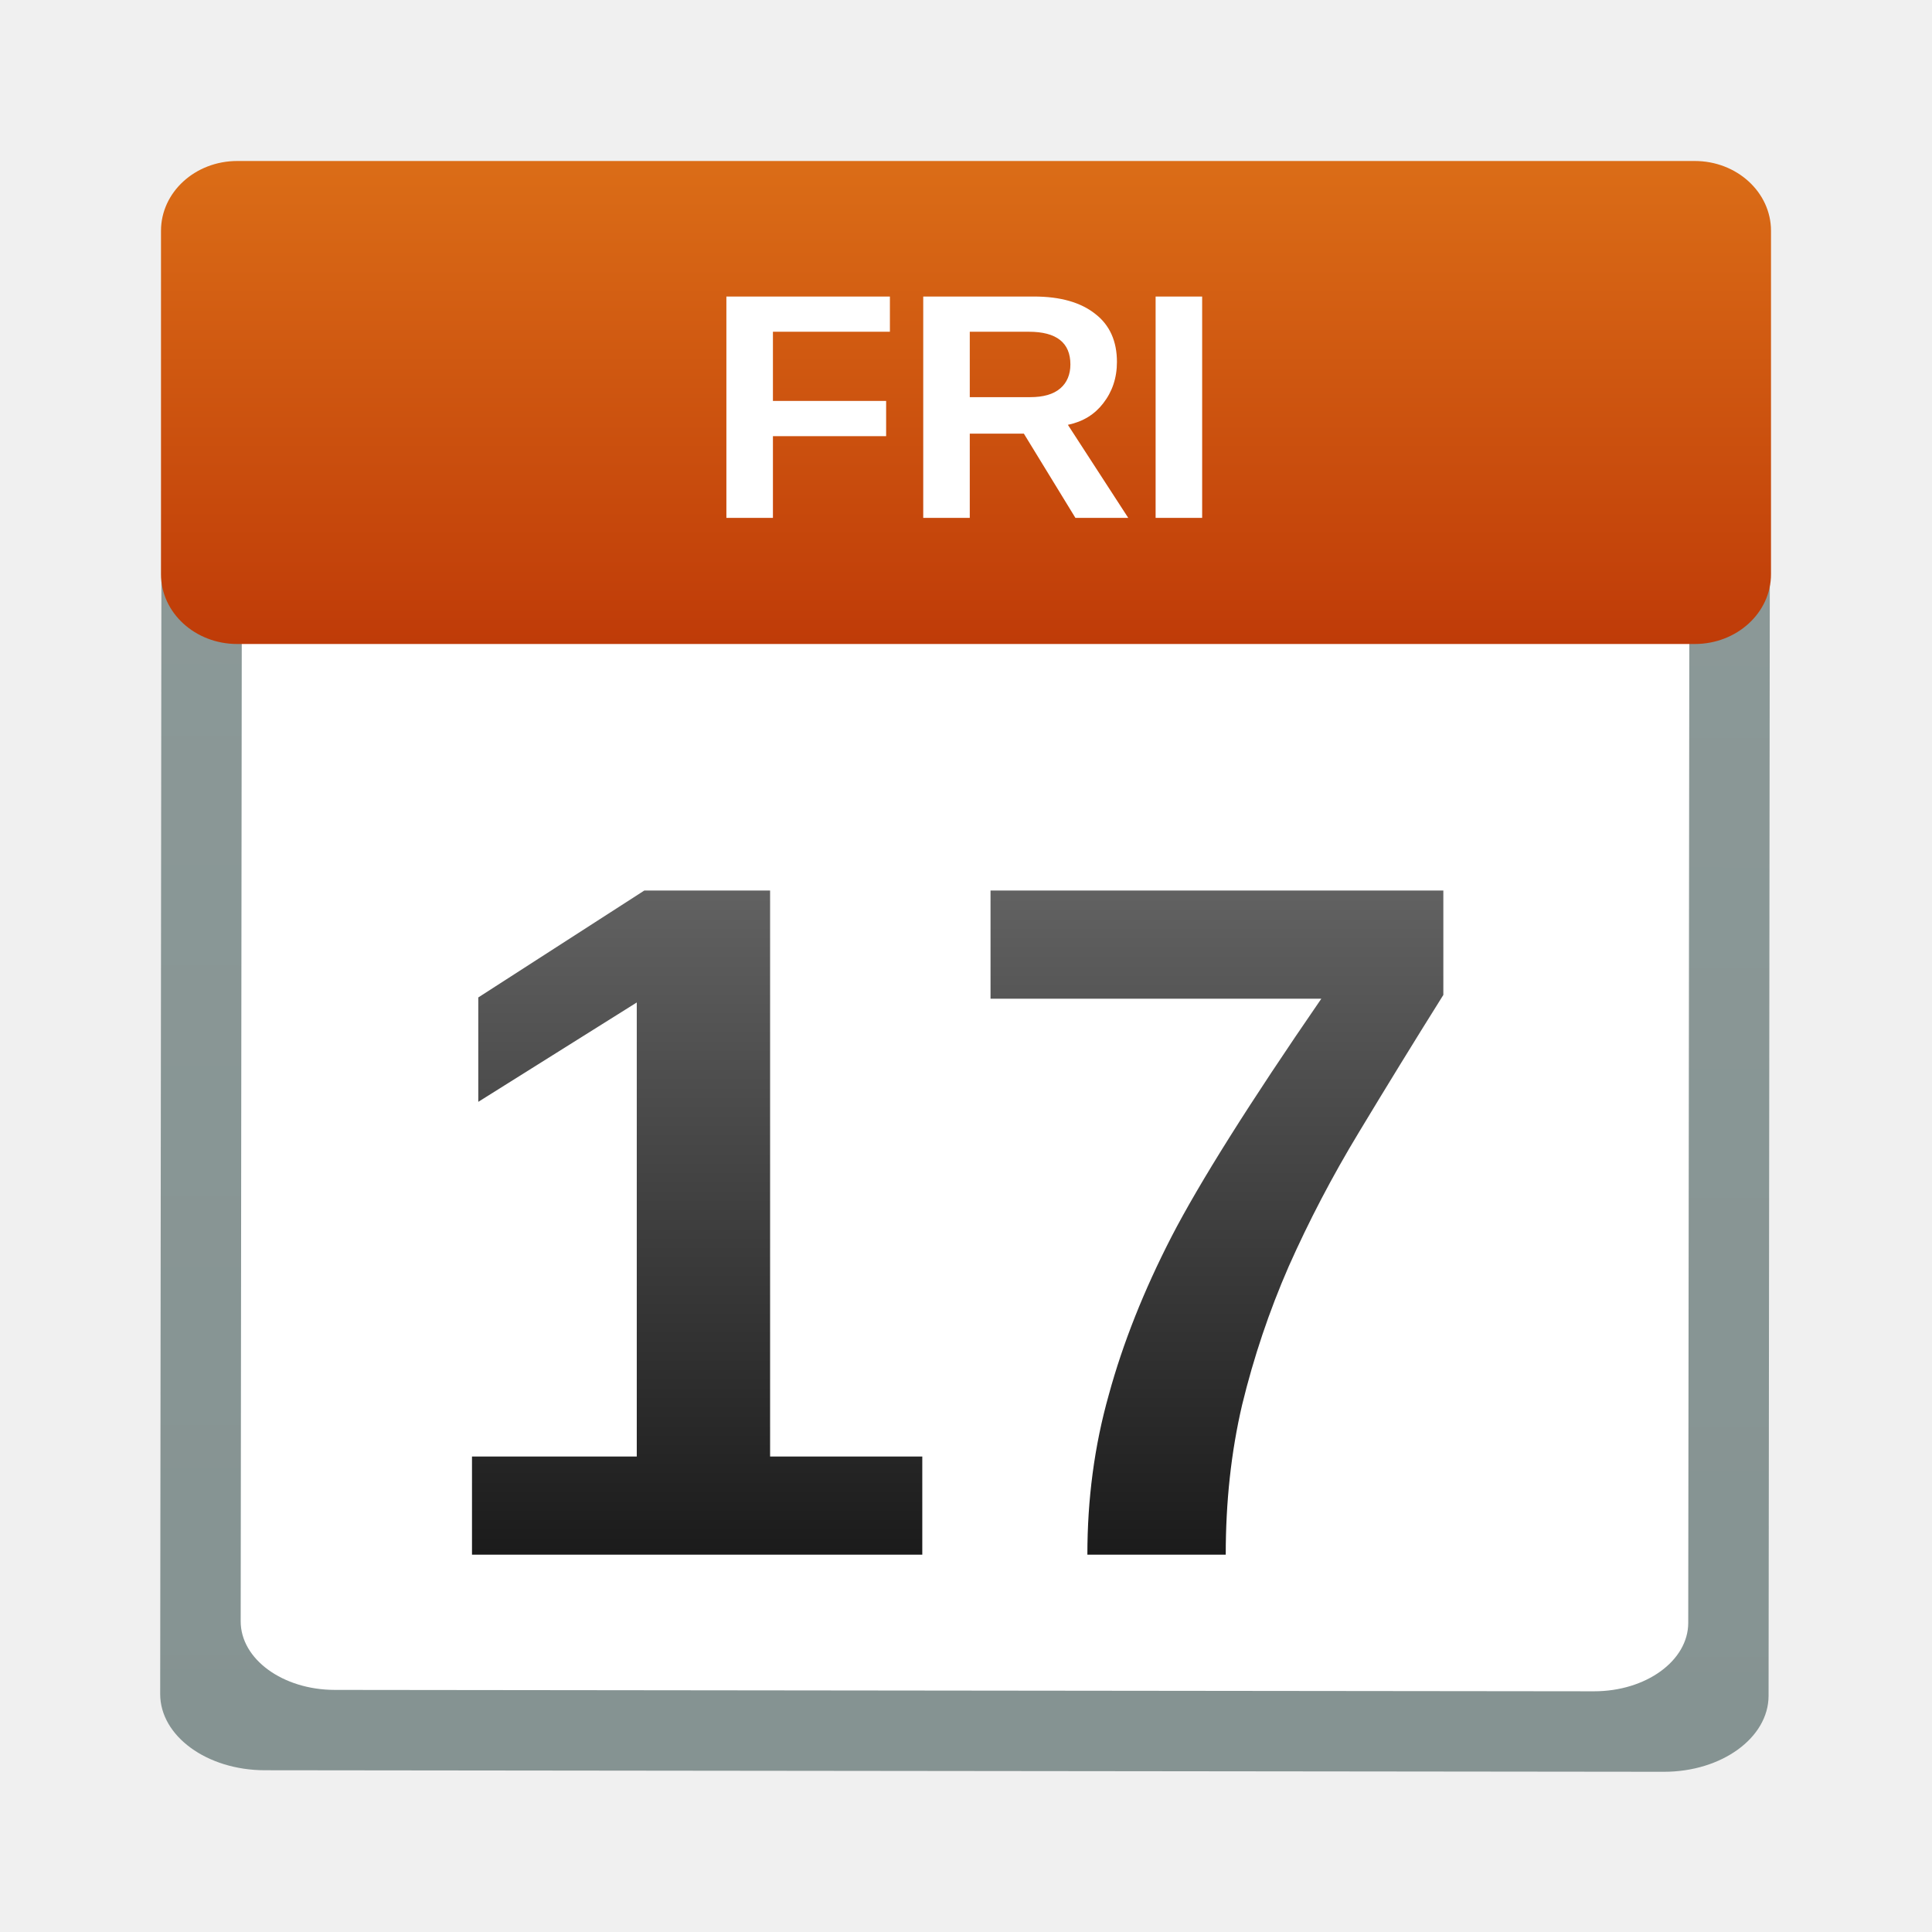
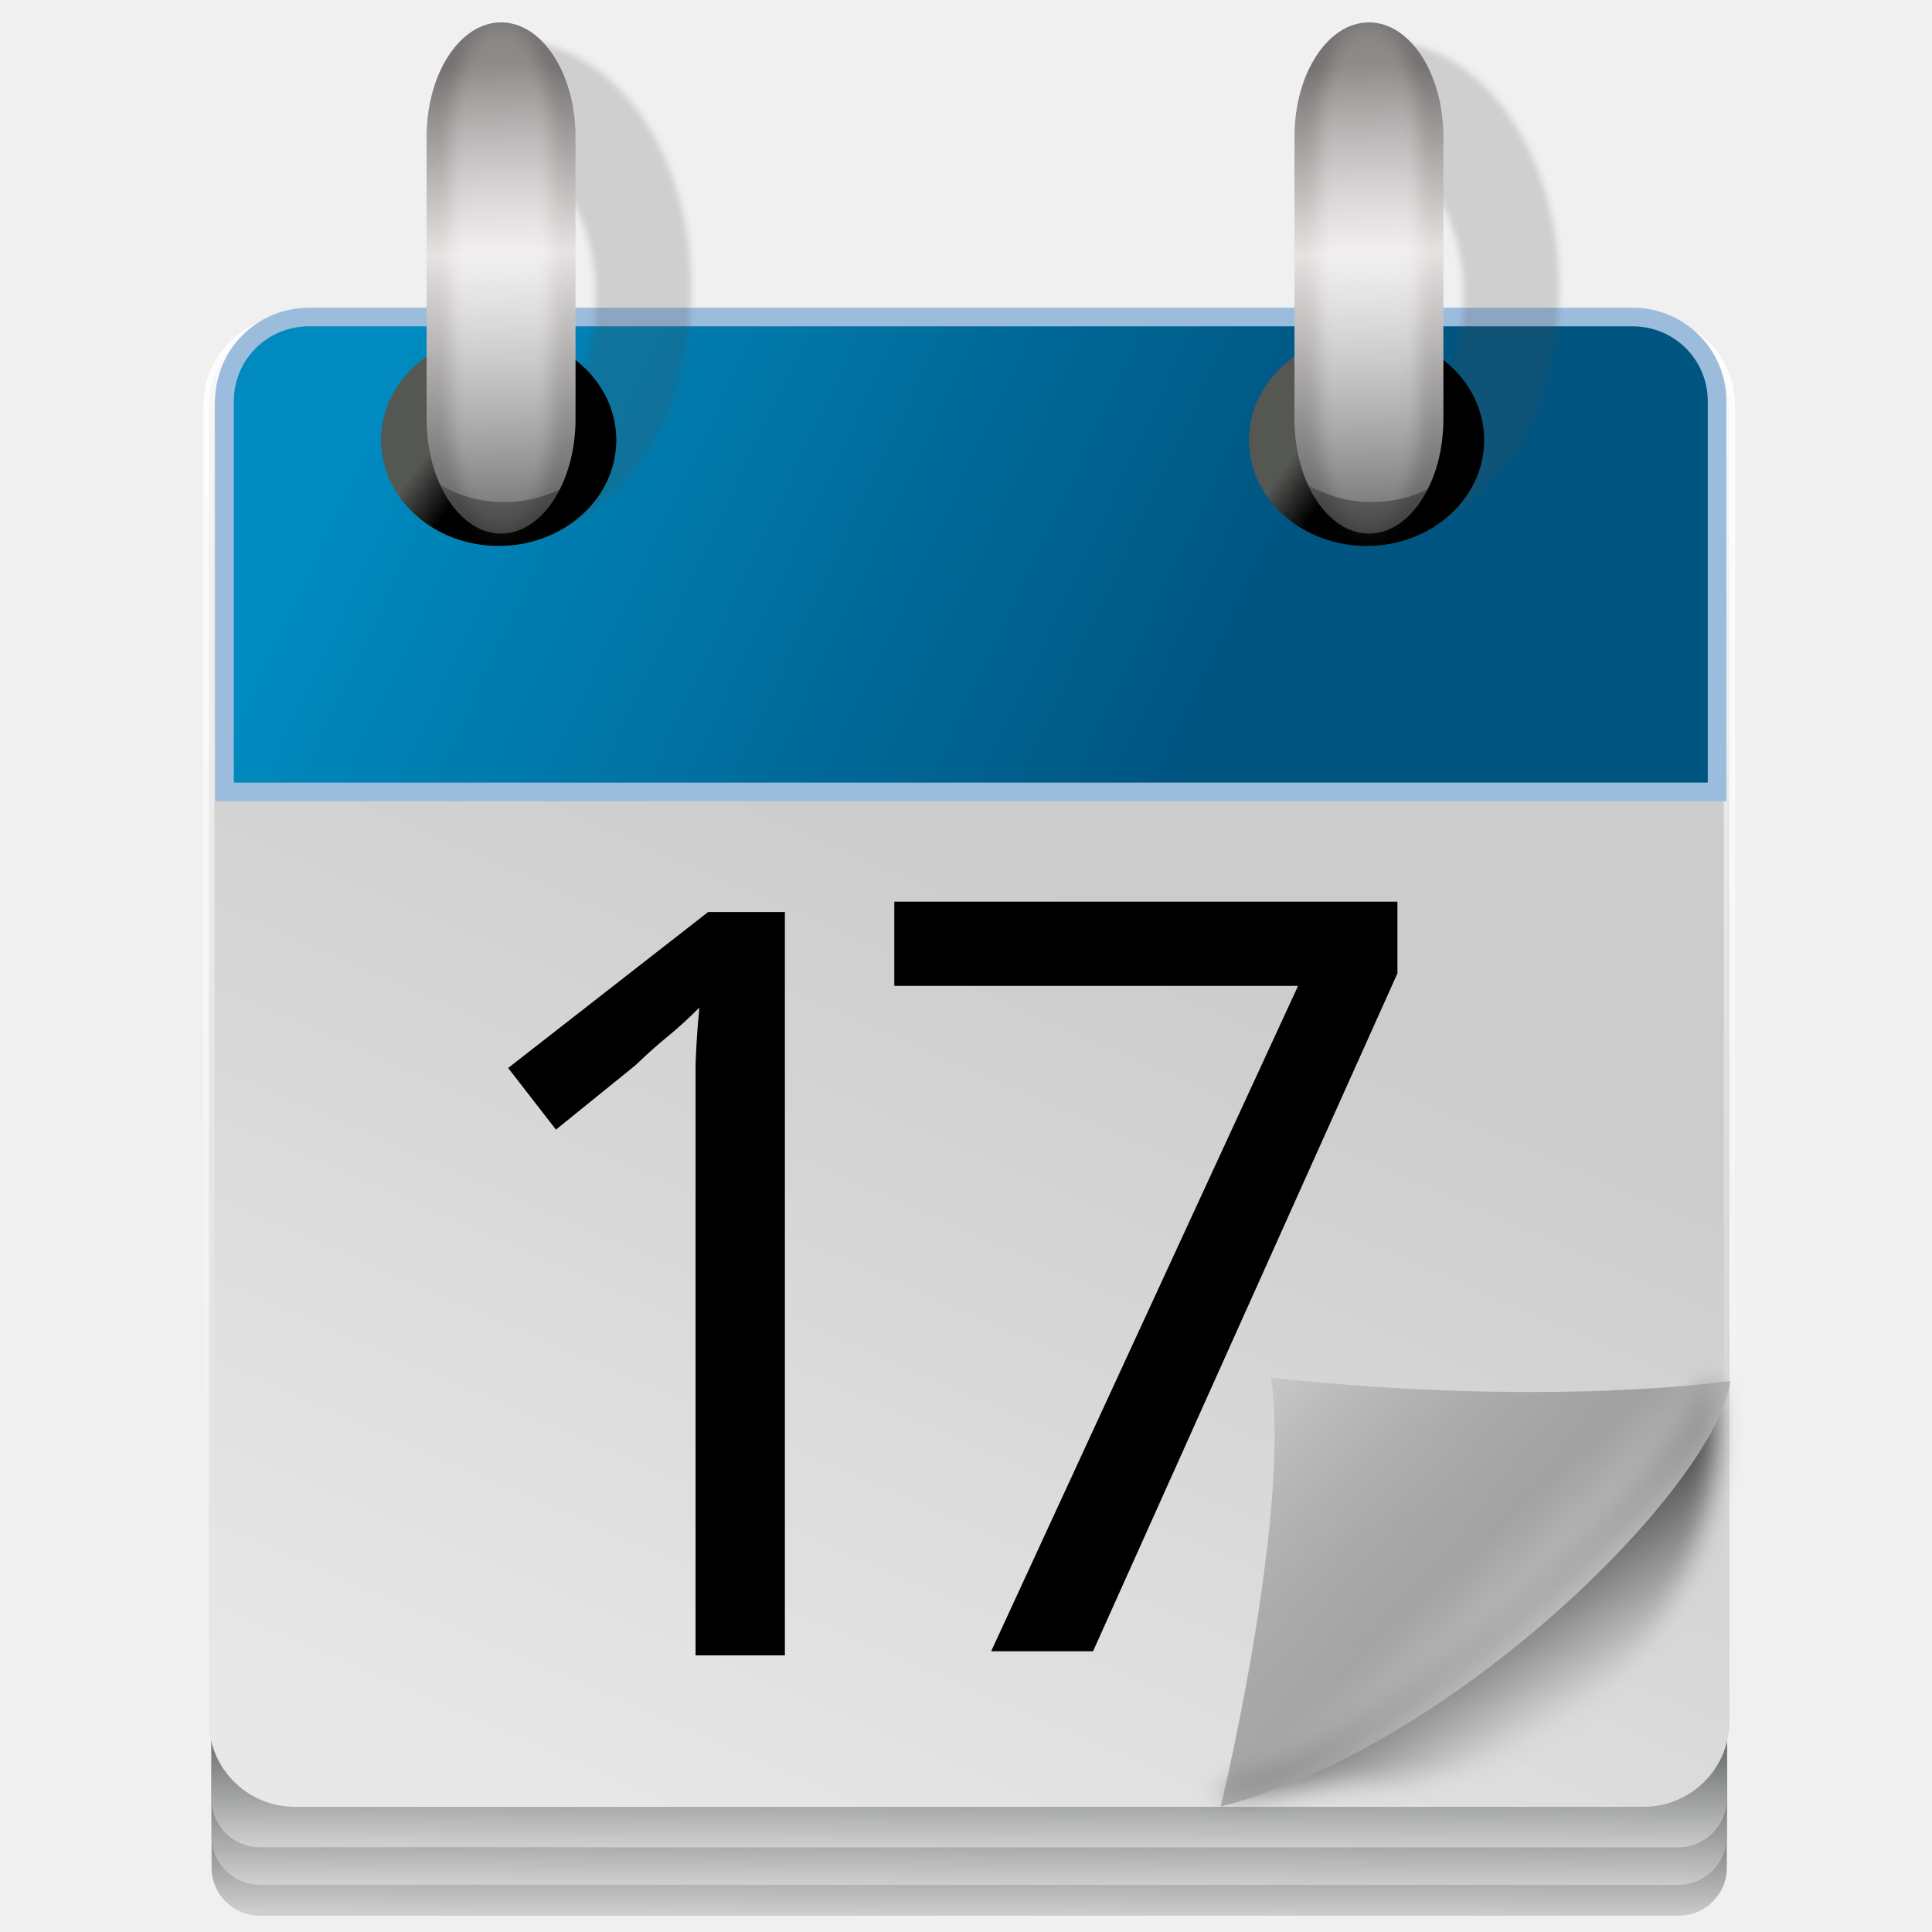
- <svg xmlns="http://www.w3.org/2000/svg" xmlns:ns1="http://www.openswatchbook.org/uri/2009/osb" xmlns:xlink="http://www.w3.org/1999/xlink" version="1.1" x="0px" y="0px" width="24px" height="24px" viewBox="0 0 24 24" style="overflow:visible;enable-background:new 0 0 24 24;" xml:space="preserve" preserveAspectRatio="xMinYMid meet" id="svg2">
+ <svg xmlns="http://www.w3.org/2000/svg" xmlns:xlink="http://www.w3.org/1999/xlink" width="24" height="24" id="svg2" version="1.1">
  <defs id="defs4">
-     <linearGradient id="linearGradient3911">
-       <stop style="stop-color:#bf3b08;stop-opacity:1;" offset="0" id="stop3913" />
-       <stop style="stop-color:#db6d17;stop-opacity:1;" offset="1" id="stop3915" />
+     <filter color-interpolation-filters="sRGB" id="filter8702">
+       <feGaussianBlur stdDeviation="0.174" id="feGaussianBlur8704" />
+     </filter>
+     <linearGradient xlink:href="#linearGradient8210" id="linearGradient8744" gradientUnits="userSpaceOnUse" x1="24.395" y1="211.966" x2="26.87" y2="213.734" />
+     <linearGradient id="linearGradient8210">
+       <stop style="stop-color:#555753;stop-opacity:1" offset="0" id="stop8212" />
+       <stop style="stop-color:#000000;stop-opacity:1" offset="1" id="stop8214" />
    </linearGradient>
-     <linearGradient y2="18.896" x2="15" y1="9.896" x1="15" gradientUnits="userSpaceOnUse" id="linearGradient3903">
-       <stop id="stop3905" style="stop-color:#8d9a99;stop-opacity:1;" offset="0" />
-       <stop id="stop3907" style="stop-color:#859392;stop-opacity:1;" offset="1" />
+     <linearGradient xlink:href="#linearGradient7554" id="linearGradient8746" gradientUnits="userSpaceOnUse" gradientTransform="matrix(0.7824287,0,0,1,-0.4453598,-8.217004)" x1="17.857" y1="188.434" x2="18.214" y2="207.362" />
+     <linearGradient id="linearGradient7554">
+       <stop style="stop-color:#767272;stop-opacity:1" offset="0" id="stop7556" />
+       <stop id="stop7562" offset="0.4" style="stop-color:#e6e2e2;stop-opacity:1" />
+       <stop style="stop-color:#585858;stop-opacity:1" offset="1" id="stop7558" />
    </linearGradient>
-     <linearGradient gradientTransform="translate(-25.11864,20.13559)" y2="19.431" x2="10.499" y1="0" x1="10.499" gradientUnits="userSpaceOnUse" id="linearGradient3897">
-       <stop id="stop3899" style="stop-color:#656565;stop-opacity:1;" offset="0" />
-       <stop id="stop3901" style="stop-color:#1b1b1b;stop-opacity:1;" offset="1" />
+     <linearGradient xlink:href="#linearGradient7566" id="linearGradient8748" gradientUnits="userSpaceOnUse" spreadMethod="reflect" x1="13.75" y1="188.612" x2="13.538" y2="174.684" />
+     <linearGradient id="linearGradient7566">
+       <stop style="stop-color:#ffffff;stop-opacity:1;" offset="0" id="stop7568" />
+       <stop style="stop-color:#ffffff;stop-opacity:0;" offset="1" id="stop7570" />
    </linearGradient>
-     <linearGradient id="linearGradient3825" ns1:paint="gradient">
-       <stop style="stop-color:#000000;stop-opacity:1;" offset="0" id="stop3827" />
-       <stop style="stop-color:#000000;stop-opacity:0;" offset="1" id="stop3829" />
+     <filter id="filter8088" x="-0.187" width="1.374" y="-0.038" height="1.076" color-interpolation-filters="sRGB">
+       <feGaussianBlur stdDeviation="0.329" id="feGaussianBlur8090" />
+     </filter>
+     <linearGradient xlink:href="#linearGradient8210" id="linearGradient8750" gradientUnits="userSpaceOnUse" gradientTransform="matrix(0.8929657,0,0,0.8929657,9.236583,-4.684735)" x1="24.395" y1="211.966" x2="26.87" y2="213.734" />
+     <linearGradient xlink:href="#linearGradient8210" id="linearGradient8752" gradientUnits="userSpaceOnUse" x1="24.395" y1="211.966" x2="26.87" y2="213.734" />
+     <linearGradient xlink:href="#linearGradient7554" id="linearGradient8754" gradientUnits="userSpaceOnUse" gradientTransform="matrix(0.7824287,0,0,1,-0.4453598,-8.217004)" x1="17.857" y1="188.434" x2="18.214" y2="207.362" />
+     <linearGradient xlink:href="#linearGradient7566" id="linearGradient8756" gradientUnits="userSpaceOnUse" spreadMethod="reflect" x1="13.75" y1="188.612" x2="13.538" y2="174.684" />
+     <linearGradient id="linearGradient3155">
+       <stop style="stop-color:#ffffff;stop-opacity:1;" offset="0" id="stop3157" />
+       <stop style="stop-color:#ffffff;stop-opacity:0;" offset="1" id="stop3159" />
    </linearGradient>
-     <linearGradient xlink:href="#SVGID_2_" id="linearGradient3843" x1="3.661" y1="-7.627" x2="22.271" y2="-7.627" gradientUnits="userSpaceOnUse" gradientTransform="matrix(0.859208,0,0,1.246567,0.6506074,-2.978767)" />
-     <linearGradient xlink:href="#linearGradient3903" id="linearGradient3867" x1="2.114" y1="11.693" x2="22.114" y2="11.693" gradientUnits="userSpaceOnUse" gradientTransform="matrix(1,0,0,0.9990067,-0.1274732,-23.68431)" />
-     <linearGradient xlink:href="#SVGID_5_" id="linearGradient3875" gradientUnits="userSpaceOnUse" x1="15" y1="8.896" x2="15" y2="21.391" gradientTransform="translate(17.75,-14.3375)" />
-     <linearGradient xlink:href="#SVGID_4_" id="linearGradient3877" gradientUnits="userSpaceOnUse" x1="15" y1="7.896" x2="15" y2="23.897" gradientTransform="translate(17.8125,-14.4625)" />
-     <linearGradient xlink:href="#SVGID_6_" id="linearGradient3879" gradientUnits="userSpaceOnUse" x1="15" y1="9.896" x2="15" y2="18.896" />
-     <linearGradient xlink:href="#linearGradient3897" id="linearGradient3895" x1="12" y1="7.625" x2="12" y2="16.25" gradientUnits="userSpaceOnUse" gradientTransform="translate(-0.1584706,3.042131)" />
-     <linearGradient xlink:href="#linearGradient3911" id="linearGradient3917" x1="12" y1="8" x2="12" y2="2" gradientUnits="userSpaceOnUse" />
-     <linearGradient xlink:href="#linearGradient3903" id="linearGradient3929" x1="12" y1="3" x2="12" y2="7" gradientUnits="userSpaceOnUse" />
-     <linearGradient xlink:href="#linearGradient3903-1" id="linearGradient3867-8" x1="2.114" y1="11.693" x2="22.114" y2="11.693" gradientUnits="userSpaceOnUse" gradientTransform="translate(-0.127471,-23.70588)" />
-     <linearGradient y2="18.896" x2="15" y1="9.896" x1="15" gradientUnits="userSpaceOnUse" id="linearGradient3903-1">
-       <stop id="stop3905-2" style="stop-color:#c4cccb;stop-opacity:1;" offset="0" />
-       <stop id="stop3907-1" style="stop-color:#a5b0b0;stop-opacity:1;" offset="1" />
+     <linearGradient xlink:href="#linearGradient8210" id="linearGradient8758" gradientUnits="userSpaceOnUse" gradientTransform="matrix(0.8929657,0,0,0.8929657,9.236583,-4.684735)" x1="24.395" y1="211.966" x2="26.87" y2="213.734" />
+     <linearGradient xlink:href="#linearGradient8424" id="linearGradient8430" x1="114.5" y1="215.862" x2="157.5" y2="236.175" gradientUnits="userSpaceOnUse" gradientTransform="matrix(0.2303204,0,0,0.2313365,-21.74041,983.6327)" />
+     <linearGradient id="linearGradient8424">
+       <stop style="stop-color:#008abf;stop-opacity:1;" offset="0" id="stop8426" />
+       <stop style="stop-color:#005581;stop-opacity:1;" offset="1" id="stop8428" />
    </linearGradient>
-     <linearGradient xlink:href="#linearGradient3903" id="linearGradient3965" gradientUnits="userSpaceOnUse" gradientTransform="matrix(0.9990454,0,0,0.9990067,-0.1063417,-23.68434)" x1="2.114" y1="11.693" x2="22.114" y2="11.693" />
+     <linearGradient xlink:href="#linearGradient8355" id="linearGradient8361" x1="35.342" y1="249.944" x2="39.952" y2="257.028" gradientUnits="userSpaceOnUse" gradientTransform="translate(55.73872,816.2934)" />
+     <linearGradient id="linearGradient8355">
+       <stop style="stop-color:#505050;stop-opacity:1;" offset="0" id="stop8357" />
+       <stop style="stop-color:#505050;stop-opacity:0;" offset="1" id="stop8359" />
+     </linearGradient>
+     <filter id="filter8371" color-interpolation-filters="sRGB">
+       <feGaussianBlur stdDeviation="0.647" id="feGaussianBlur8373" />
+     </filter>
+     <linearGradient xlink:href="#linearGradient8586" id="linearGradient8606" gradientUnits="userSpaceOnUse" gradientTransform="matrix(1,0,0,0.9920915,-0.1767767,-6.387385)" x1="43.487" y1="-429.401" x2="43.452" y2="-435.991" />
+     <linearGradient id="linearGradient8586">
+       <stop id="stop8588" offset="0" style="stop-color:#595d5f;stop-opacity:1" />
+       <stop id="stop8590" offset="1" style="stop-color:#cecece;stop-opacity:1" />
+     </linearGradient>
+     <linearGradient xlink:href="#linearGradient8586" id="linearGradient8608" gradientUnits="userSpaceOnUse" gradientTransform="translate(-0.1767767,-1.292893)" x1="43.487" y1="-429.401" x2="43.452" y2="-435.991" />
+     <linearGradient xlink:href="#linearGradient8586" id="linearGradient8610" gradientUnits="userSpaceOnUse" gradientTransform="translate(-0.1767768,0.7071068)" x1="43.487" y1="-429.401" x2="43.452" y2="-435.991" />
+     <linearGradient xlink:href="#linearGradient8638" id="linearGradient8612" gradientUnits="userSpaceOnUse" gradientTransform="translate(-2.474874,-637.8476)" x1="23.213" y1="204.562" x2="45.75" y2="256.162" />
+     <linearGradient id="linearGradient8638">
+       <stop id="stop8640" offset="0" style="stop-color:#e8e8e8;stop-opacity:1" />
+       <stop id="stop8642" offset="1" style="stop-color:#cccccc;stop-opacity:1" />
+     </linearGradient>
+     <linearGradient xlink:href="#linearGradient8548" id="linearGradient8614" gradientUnits="userSpaceOnUse" gradientTransform="translate(0,17.85445)" x1="37.55" y1="-365.555" x2="35.212" y2="-437.149" />
+     <linearGradient id="linearGradient8548">
+       <stop style="stop-color:#ffffff;stop-opacity:1;" offset="0" id="stop8550" />
+       <stop style="stop-color:#ffffff;stop-opacity:0;" offset="1" id="stop8552" />
+     </linearGradient>
+     <linearGradient y2="256.162" x2="45.75" y1="204.562" x1="23.213" gradientTransform="matrix(1.003549,0,0,1.003549,-2.637257,-638.715)" gradientUnits="userSpaceOnUse" id="linearGradient3258" xlink:href="#linearGradient8638" />
+     <linearGradient y2="-437.149" x2="35.212" y1="-365.555" x1="37.55" gradientTransform="matrix(1.003549,0,0,1.003549,-0.1535993,19.31444)" gradientUnits="userSpaceOnUse" id="linearGradient3260" xlink:href="#linearGradient8548" />
+     <linearGradient xlink:href="#linearGradient8337-7" id="linearGradient8335-1" gradientUnits="userSpaceOnUse" gradientTransform="matrix(0.3557707,0,0,-0.3293846,47.98047,955.1177)" x1="59.043" y1="-261.623" x2="78.355" y2="-280.637" />
+     <linearGradient id="linearGradient8337-7">
+       <stop id="stop8339-4" offset="0" style="stop-color:#cdcdcd;stop-opacity:1" />
+       <stop style="stop-color:#848484;stop-opacity:0.631;" offset="0.603" id="stop8341-0" />
+       <stop id="stop8343-9" offset="1" style="stop-color:#ffffff;stop-opacity:1" />
+     </linearGradient>
+     <linearGradient y2="-280.637" x2="78.355" y1="-261.623" x1="59.043" gradientTransform="matrix(0.2305846,0,0,-0.2121641,1.722134,989.9688)" gradientUnits="userSpaceOnUse" id="linearGradient3276" xlink:href="#linearGradient8337-7" />
+     <linearGradient y2="-280.637" x2="78.355" y1="-261.623" x1="59.043" gradientTransform="matrix(0.3557707,0,0,-0.3293846,48.0572,955.1323)" gradientUnits="userSpaceOnUse" id="linearGradient3276-4" xlink:href="#linearGradient8337-7-8" />
+     <linearGradient id="linearGradient8337-7-8">
+       <stop id="stop8339-4-8" offset="0" style="stop-color:#cdcdcd;stop-opacity:1" />
+       <stop style="stop-color:#848484;stop-opacity:0.631;" offset="0.603" id="stop8341-0-2" />
+       <stop id="stop8343-9-4" offset="1" style="stop-color:#ffffff;stop-opacity:1" />
+     </linearGradient>
  </defs>
-   <linearGradient id="SVGID_1_" gradientUnits="userSpaceOnUse" x1="10.499" y1="0" x2="10.499" y2="19.431" gradientTransform="translate(-25.11864,20.13559)">
-     <stop offset="0" style="stop-color:#76A1F0" id="stop7" />
-     <stop offset="1" style="stop-color:#6B90D5" id="stop9" />
-   </linearGradient>
-   <rect style="fill:url(#linearGradient3965);fill-opacity:1;stroke:none" id="rect3847" width="19.981" height="19.98" x="2.006" y="-21.993" ry="1.3" rx="0.946" transform="matrix(-0.00109889,0.9999994,-0.9999994,-0.00109897,0,0)" />
-   <rect style="fill:#ffffff;fill-opacity:1;stroke:none;overflow:visible" id="rect3847-4" width="17.983" height="17.982" x="3.005" y="-20.994" ry="1.17" rx="0.851" transform="matrix(-0.00109888,0.9999994,-0.9999994,-0.00109897,0,0)" />
-   <text xml:space="preserve" style="font-size:40px;font-style:normal;font-weight:normal;line-height:125%;letter-spacing:0px;word-spacing:0px;fill:url(#linearGradient3895);fill-opacity:1;stroke:none;font-family:Arial,Sans" x="5.115" y="19.312" id="text3869">
-     <tspan id="tspan3871" x="5.115" y="19.312" style="font-size:12px;font-weight:bold;fill:url(#linearGradient3895);fill-opacity:1;-inkscape-font-specification:Sans Bold">17</tspan>
-   </text>
-   <linearGradient id="SVGID_2_" gradientUnits="userSpaceOnUse" x1="10.499" y1="0.953" x2="10.499" y2="16.838" gradientTransform="translate(-26.23729,-14.13559)">
-     <stop offset="0" style="stop-color:#BBE0F7" id="stop14" />
-     <stop offset="1" style="stop-color:#82B4FB" id="stop16" />
-   </linearGradient>
-   <linearGradient id="SVGID_3_" gradientUnits="userSpaceOnUse" x1="10.498" y1="1.978" x2="10.498" y2="14.314" gradientTransform="translate(-25.9322,3.966102)">
-     <stop offset="0" style="stop-color:#95BFF8" id="stop21" />
-     <stop offset="0.557" style="stop-color:#84ADEF" id="stop23" />
-     <stop offset="1" style="stop-color:#7CA4EB" id="stop25" />
-   </linearGradient>
-   <linearGradient id="SVGID_4_" gradientUnits="userSpaceOnUse" x1="15" y1="7.896" x2="15" y2="23.897">
-     <stop offset="0" style="stop-color:#90C50E" id="stop32" />
-     <stop offset="1" style="stop-color:#70A034" id="stop34" />
-   </linearGradient>
-   <linearGradient id="SVGID_5_" gradientUnits="userSpaceOnUse" x1="15" y1="8.896" x2="15" y2="21.391">
-     <stop offset="0" style="stop-color:#D9F991" id="stop39" />
-     <stop offset="0.239" style="stop-color:#D7F88D" id="stop41" />
-     <stop offset="0.45" style="stop-color:#D1F383" id="stop43" />
-     <stop offset="0.651" style="stop-color:#C6EC71" id="stop45" />
-     <stop offset="0.844" style="stop-color:#B7E257" id="stop47" />
-     <stop offset="1" style="stop-color:#A8D73D" id="stop49" />
-   </linearGradient>
-   <linearGradient id="SVGID_6_" gradientUnits="userSpaceOnUse" x1="15" y1="9.896" x2="15" y2="18.896">
-     <stop offset="0" style="stop-color:#B3E810" id="stop54" />
-     <stop offset="1" style="stop-color:#90C60D" id="stop56" />
-   </linearGradient>
-   <rect style="fill:url(#linearGradient3917);fill-opacity:1;stroke:none" id="rect3909" width="20" height="6" x="2" y="2" rx="0.947" ry="0.867" clip-path="none" />
-   <text xml:space="preserve" style="font-size:4px;font-style:normal;font-weight:bold;line-height:125%;letter-spacing:0px;word-spacing:0px;fill:#ffffff;fill-opacity:1;stroke:none;font-family:Arial,Sans;-inkscape-font-specification:Sans Bold" x="8.759" y="6.432" id="text3919">
-     <tspan id="tspan3921" x="8.759" y="6.432" style="fill-opacity:1;fill:#ffffff">FRI</tspan>
-   </text>
+   <g id="layer1" transform="translate(0,-1028.362)">
+     <g id="g8600" transform="matrix(0.2338262,0,0,0.2329156,1.920866,949.9257)">
+       <rect ry="2.558" y="-438.93" x="3.025" height="44.352" width="80.5" id="rect8596" style="fill:url(#linearGradient8606);fill-opacity:1;stroke:none" transform="scale(1,-1)" />
+       <rect transform="scale(1,-1)" style="fill:url(#linearGradient8608);fill-opacity:1;stroke:none" id="rect8592" width="80.5" height="44.705" x="3.025" y="-437.284" ry="2.578" />
+       <rect ry="2.578" y="-435.284" x="3.025" height="44.705" width="80.5" id="rect8512" style="fill:url(#linearGradient8610);fill-opacity:1;stroke:none" transform="scale(1,-1)" />
+       <rect transform="scale(1,-1)" style="fill:url(#linearGradient3258);fill-opacity:1;stroke:url(#linearGradient3260);stroke-width:0.602;stroke-miterlimit:4;stroke-dasharray:none" id="rect8556" width="80.786" height="79.28" x="2.882" y="-433.126" ry="4.573" />
+     </g>
+     <path style="fill:url(#linearGradient8361);fill-opacity:1;stroke:none;filter:url(#filter8371)" d="m 103.065,1055.44 c -3.05,6.457 -16.152,18.404 -26.687,22.188 1.712,0.51 6.03,-0.594 7.906,-0.594 10.489,0 19,-8.518 19,-19.062 0,-0.854 -0.111,-1.707 -0.219,-2.531 z" id="path8328" transform="matrix(0.2313365,0,0,0.2313365,-2.576953,801.3362)" />
+     <path style="fill:url(#linearGradient8430);fill-opacity:1;stroke:#9cbcdd;stroke-width:0.231;stroke-miterlimit:4;stroke-opacity:1;stroke-dasharray:none" d="m 3.84,1032.3 c -0.581,0 -1.051,0.464 -1.051,1.048 l 0,4.851 18.541,0 0,-4.851 c 0,-0.584 -0.469,-1.048 -1.051,-1.048 l -16.439,0 z" id="path8417" />
+     <g id="g8728" transform="matrix(0.2313365,0,0,0.2313365,1.238541,984.3266)">
+       <g transform="translate(-11.66726,27.40039)" id="g8686">
+         <path style="opacity:0.2;fill:#494949;fill-opacity:1;stroke:none;filter:url(#filter8702)" d="m 34.936,165.23 0,6.031 c 1.991,1.415 3.375,4.294 3.375,7.625 0,3.337 -1.379,6.222 -3.375,7.625 l 0,5.094 c 4.77,-0.678 8.5,-6.323 8.5,-13.188 0,-6.865 -3.73,-12.509 -8.5,-13.188 z" id="path8671" />
+         <path transform="matrix(0.8929657,0,0,0.8929657,9.098968,-4.271891)" d="m 33.941,213.734 c 0,3.515 -3.166,6.364 -7.071,6.364 -3.905,0 -7.071,-2.849 -7.071,-6.364 0,-3.515 3.166,-6.364 7.071,-6.364 3.905,0 7.071,2.849 7.071,6.364 z" id="path8490" style="fill:url(#linearGradient8744);fill-opacity:1;stroke:none" />
+         <g transform="matrix(1.100917,0,0,1.325176,18.02094,-72.29855)" id="g8492">
+           <rect style="fill:url(#linearGradient8746);fill-opacity:1;stroke:none" id="rect8494" width="7.265" height="20.714" x="10.173" y="178.431" ry="4.643" />
+           <rect ry="4.643" y="178.431" x="11.423" height="20.714" width="4.23" id="rect8496" style="opacity:0.471;fill:url(#linearGradient8748);fill-opacity:1;stroke:none;filter:url(#filter8088)" transform="matrix(1.153648,0,0,1,-1.812257,0)" />
+         </g>
+         <path id="path8498" d="m 29.235,188.503 0,2.03 c 1.088,0.809 2.465,1.307 3.991,1.307 1.52,0 2.898,-0.503 3.991,-1.307 l 0,-1.789 c -1.068,0.728 -2.408,1.17 -3.853,1.17 -1.588,0 -3.024,-0.542 -4.128,-1.411 z" style="opacity:0.318;fill:url(#linearGradient8750);fill-opacity:1;stroke:none" />
+       </g>
+       <g id="g8706" transform="translate(34.93592,27.40039)">
+         <path id="path8708" d="m 34.936,165.23 0,6.031 c 1.991,1.415 3.375,4.294 3.375,7.625 0,3.337 -1.379,6.222 -3.375,7.625 l 0,5.094 c 4.77,-0.678 8.5,-6.323 8.5,-13.188 0,-6.865 -3.73,-12.509 -8.5,-13.188 z" style="opacity:0.2;fill:#494949;fill-opacity:1;stroke:none;filter:url(#filter8702)" />
+         <path style="fill:url(#linearGradient8752);fill-opacity:1;stroke:none" id="path8710" d="m 33.941,213.734 c 0,3.515 -3.166,6.364 -7.071,6.364 -3.905,0 -7.071,-2.849 -7.071,-6.364 0,-3.515 3.166,-6.364 7.071,-6.364 3.905,0 7.071,2.849 7.071,6.364 z" transform="matrix(0.8929657,0,0,0.8929657,9.098968,-4.271891)" />
+         <g id="g8712" transform="matrix(1.100917,0,0,1.325176,18.02094,-72.29855)">
+           <rect ry="4.643" y="178.431" x="10.173" height="20.714" width="7.265" id="rect8714" style="fill:url(#linearGradient8754);fill-opacity:1;stroke:none" />
+           <rect transform="matrix(1.153648,0,0,1,-1.812257,0)" style="opacity:0.471;fill:url(#linearGradient8756);fill-opacity:1;stroke:none;filter:url(#filter8088)" id="rect8716" width="4.23" height="20.714" x="11.423" y="178.431" ry="4.643" />
+         </g>
+         <path style="opacity:0.318;fill:url(#linearGradient8758);fill-opacity:1;stroke:none" d="m 29.235,188.503 0,2.03 c 1.088,0.809 2.465,1.307 3.991,1.307 1.52,0 2.898,-0.503 3.991,-1.307 l 0,-1.789 c -1.068,0.728 -2.408,1.17 -3.853,1.17 -1.588,0 -3.024,-0.542 -4.128,-1.411 z" id="path8718" />
+       </g>
+     </g>
+     <text xml:space="preserve" style="font-size:13.041px;font-style:normal;font-weight:normal;line-height:125%;letter-spacing:0px;word-spacing:0px;fill:#000000;fill-opacity:1;stroke:none;font-family:Sans" x="10.531" y="1048.875" id="text3252">
+       <tspan id="tspan3254" x="10.531" y="1048.875" style="font-style:normal;font-variant:normal;font-weight:normal;font-stretch:normal;font-family:TU Text;-inkscape-font-specification:TU Text">7</tspan>
+     </text>
+     <text xml:space="preserve" style="font-size:12.937px;font-style:normal;font-weight:normal;line-height:125%;letter-spacing:0px;word-spacing:0px;fill:#000000;fill-opacity:1;stroke:none;font-family:Sans" x="5.156" y="1048.928" id="text3256">
+       <tspan id="tspan3258" x="5.156" y="1048.928" style="font-style:normal;font-variant:normal;font-weight:normal;font-stretch:normal;font-family:TU Text;-inkscape-font-specification:TU Text">1</tspan>
+     </text>
+     <path id="path8316" d="m 15.164,1050.804 c 2.935,-0.75 6.168,-4.012 6.331,-5.287 0,0 -2.24,0.334 -5.705,-0.041 0.245,1.725 -0.626,5.328 -0.626,5.328 z" style="fill:url(#linearGradient3276);fill-opacity:1;stroke:none" />
+   </g>
</svg>
